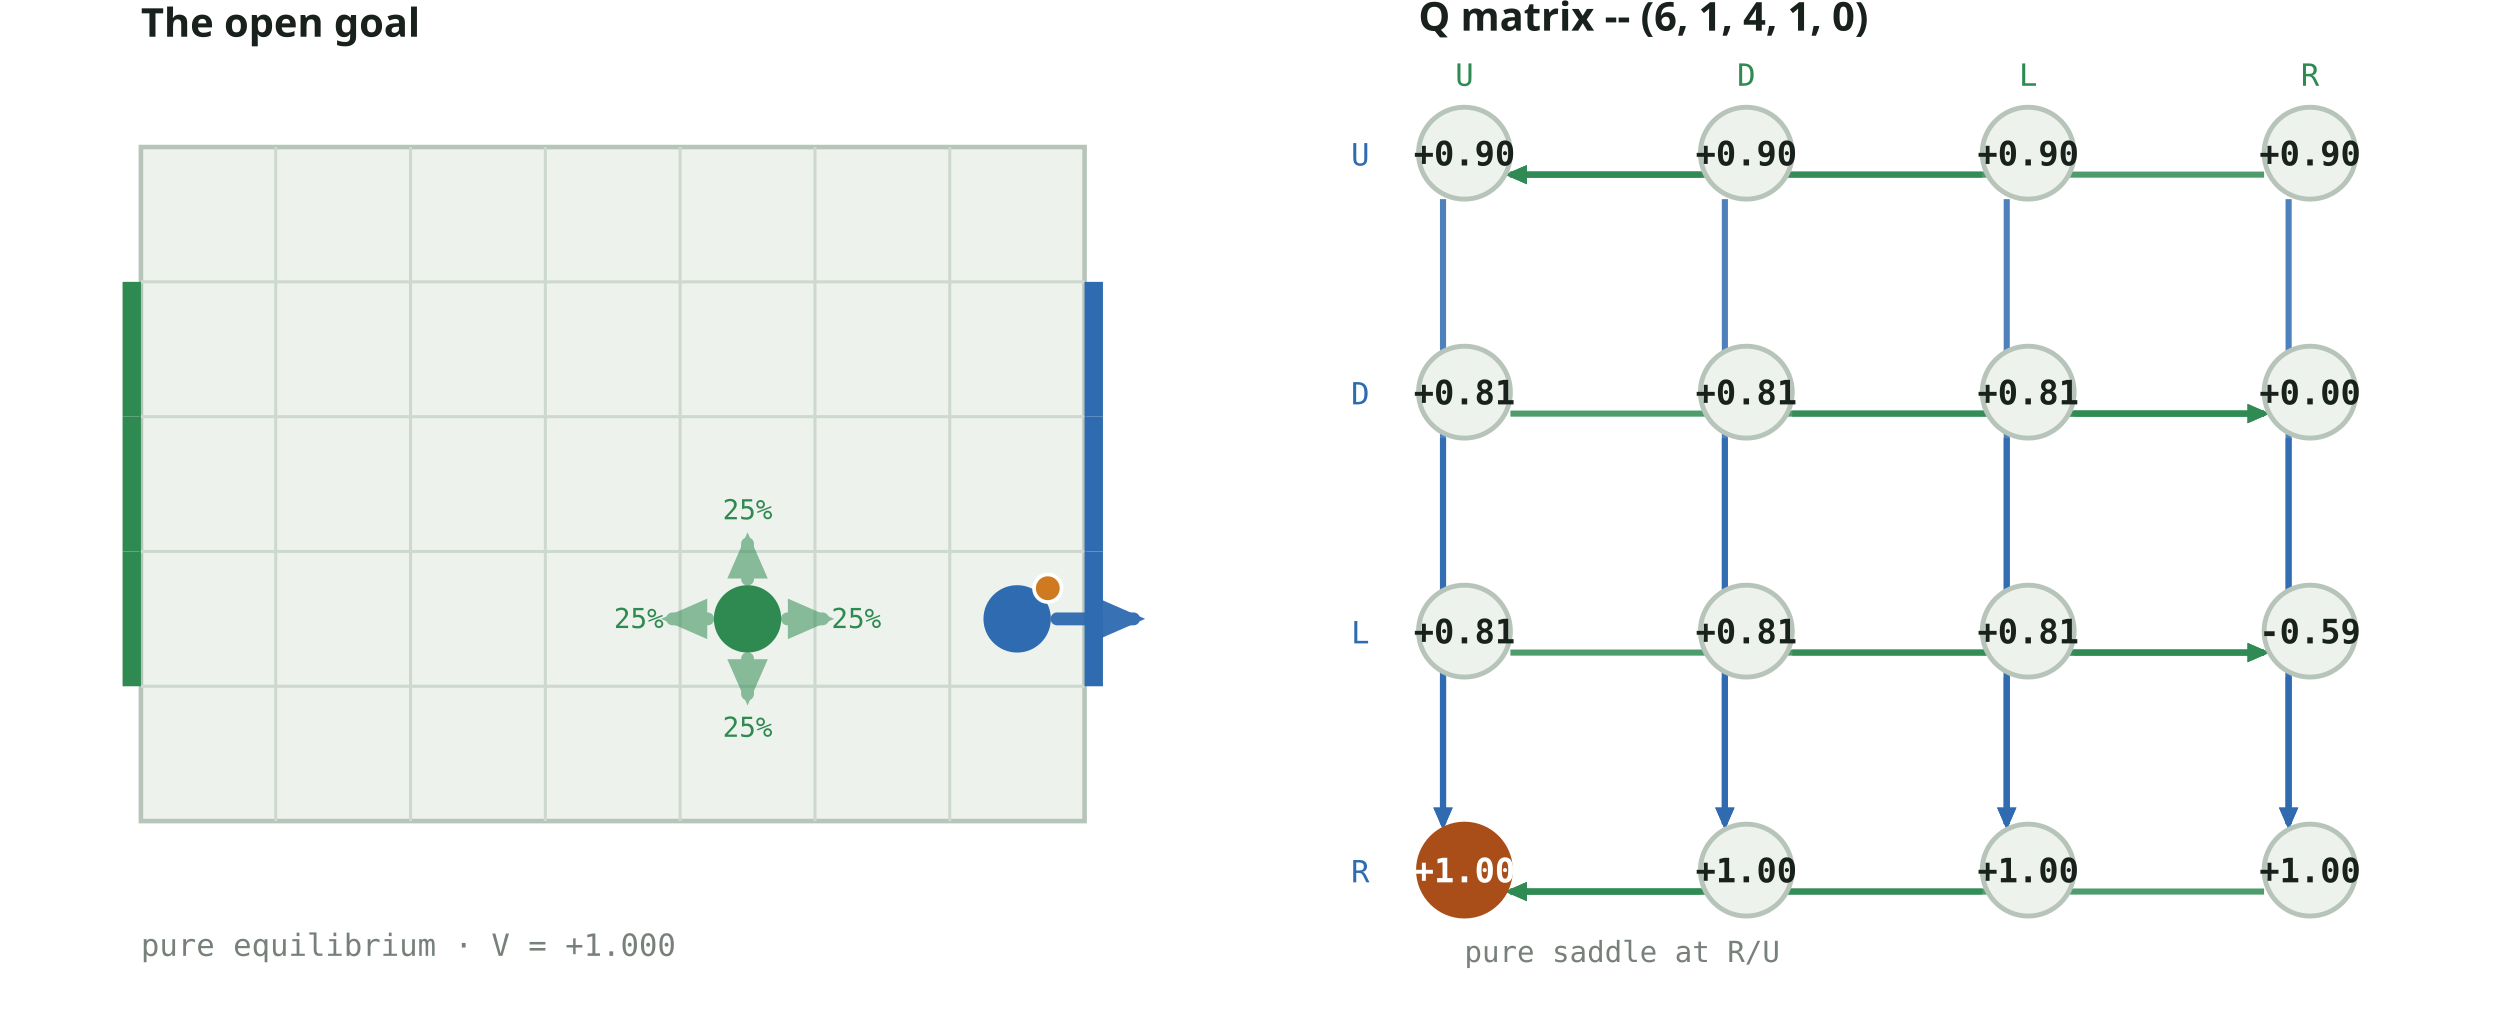
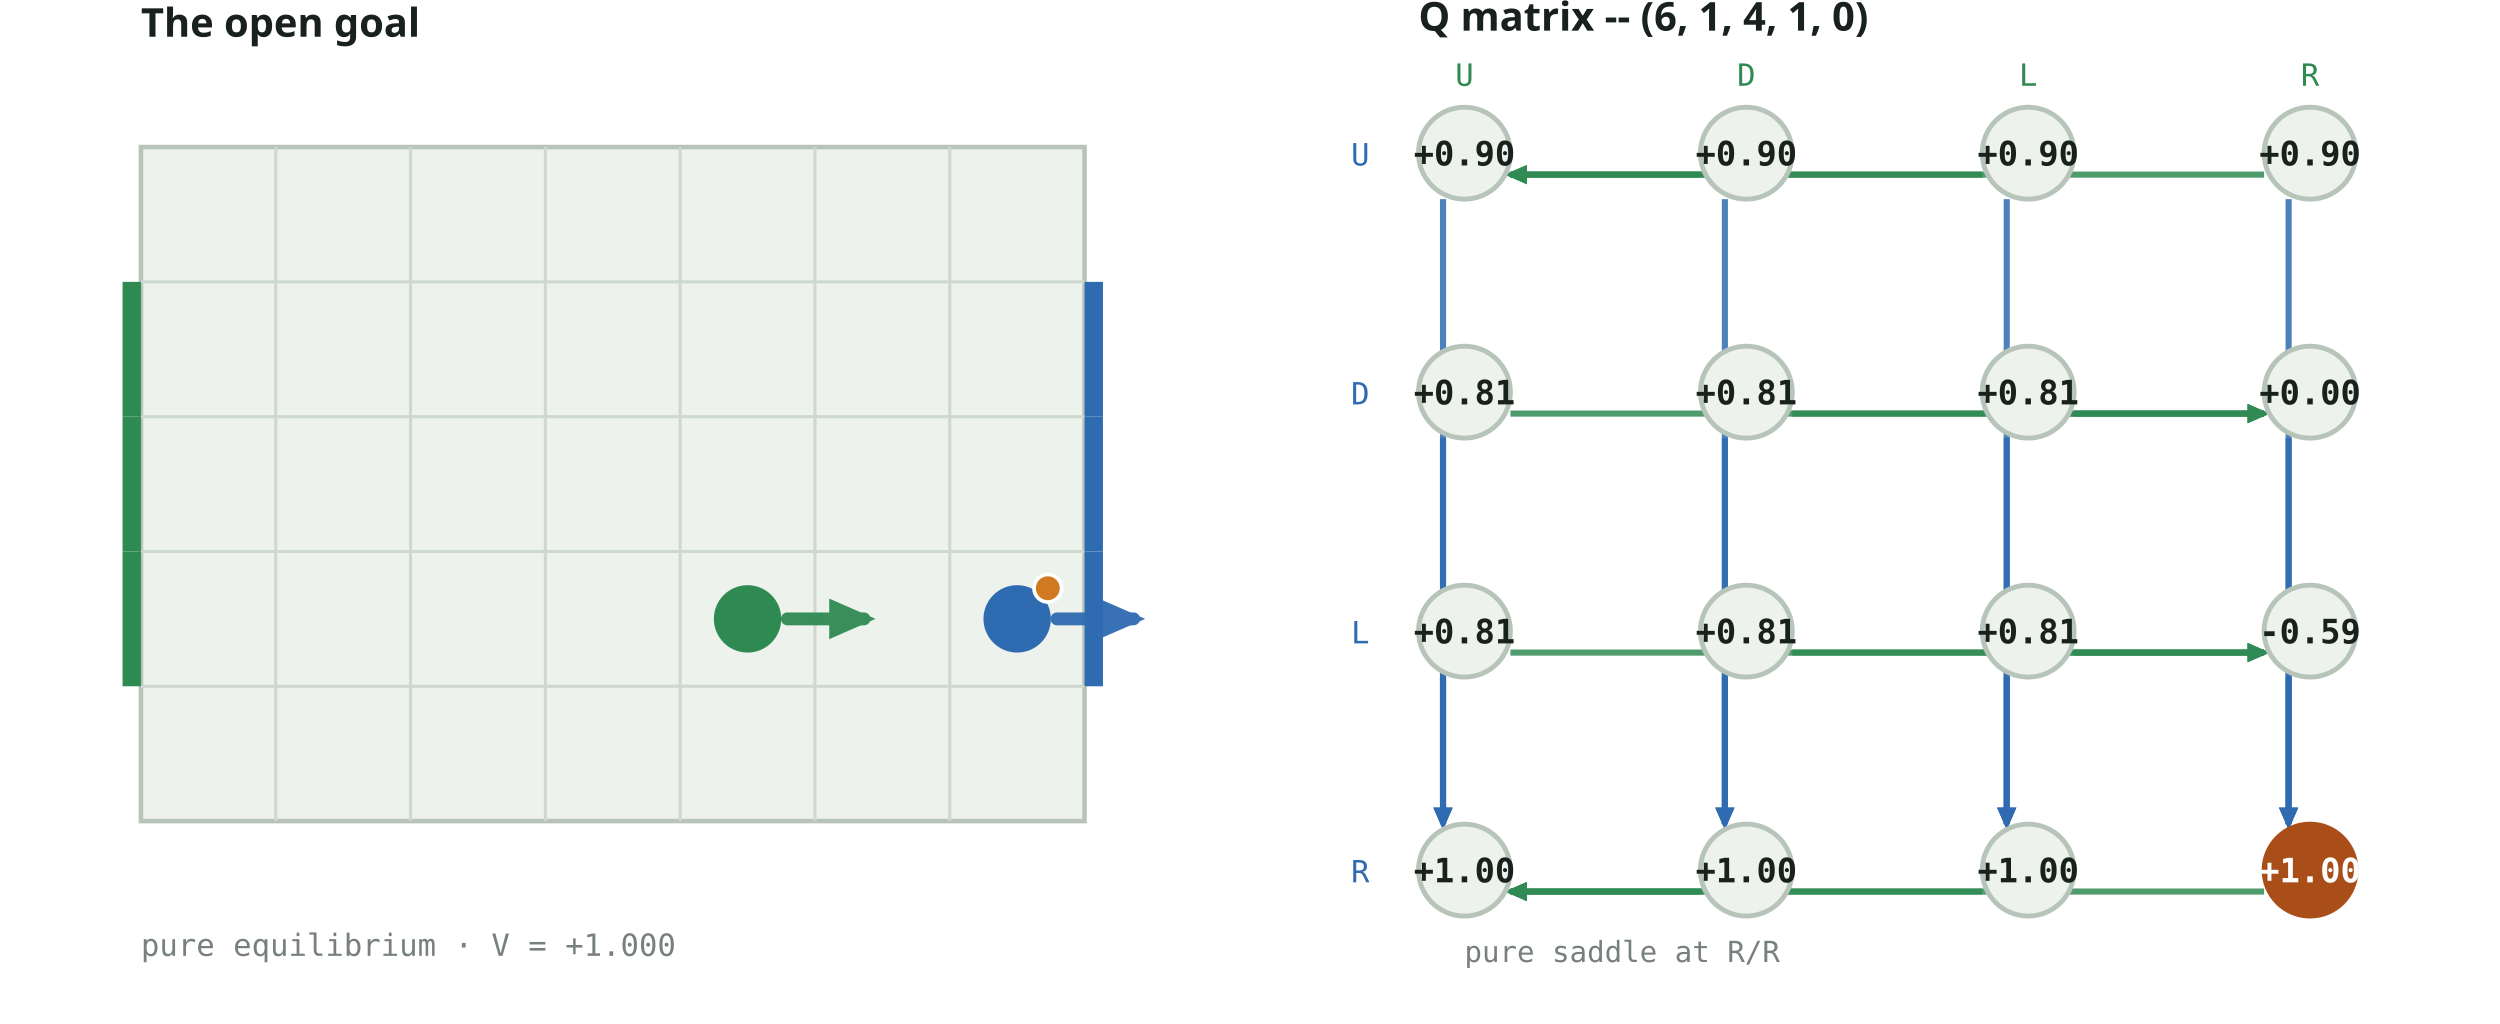
<svg xmlns="http://www.w3.org/2000/svg" viewBox="0 0 816 334" role="img" aria-label="panel">
  <g transform="translate(16.0 18.0)">
    <clipPath id="pnl0">
      <rect x="-16.0" y="-16.0" width="400.0" height="330.0" />
    </clipPath>
    <g clip-path="url(#pnl0)">
      <defs>
        <marker id="ah-2f6bb0" viewBox="0 0 8 8" refX="6" refY="4" markerWidth="3.6" markerHeight="3.6" orient="auto">
          <path d="M0 0.5 L8 4 L0 7.5 z" fill="var(--p0, #2f6bb0)" />
        </marker>
        <marker id="ah-2f8a52" viewBox="0 0 8 8" refX="6" refY="4" markerWidth="3.6" markerHeight="3.6" orient="auto">
          <path d="M0 0.5 L8 4 L0 7.5 z" fill="var(--p1, #2f8a52)" />
        </marker>
      </defs>
      <rect x="30" y="30" width="308" height="220" fill="var(--tint, #eef2ec)" stroke="var(--rule-strong, #b7c4b9)" stroke-width="1.5" />
      <line x1="74" y1="30" x2="74" y2="250" stroke="var(--rule, #cdd8ce)" stroke-width="1" />
      <line x1="118" y1="30" x2="118" y2="250" stroke="var(--rule, #cdd8ce)" stroke-width="1" />
      <line x1="162" y1="30" x2="162" y2="250" stroke="var(--rule, #cdd8ce)" stroke-width="1" />
      <line x1="206" y1="30" x2="206" y2="250" stroke="var(--rule, #cdd8ce)" stroke-width="1" />
      <line x1="250" y1="30" x2="250" y2="250" stroke="var(--rule, #cdd8ce)" stroke-width="1" />
      <line x1="294" y1="30" x2="294" y2="250" stroke="var(--rule, #cdd8ce)" stroke-width="1" />
      <line x1="30" y1="74" x2="338" y2="74" stroke="var(--rule, #cdd8ce)" stroke-width="1" />
      <line x1="30" y1="118" x2="338" y2="118" stroke="var(--rule, #cdd8ce)" stroke-width="1" />
      <line x1="30" y1="162" x2="338" y2="162" stroke="var(--rule, #cdd8ce)" stroke-width="1" />
      <line x1="30" y1="206" x2="338" y2="206" stroke="var(--rule, #cdd8ce)" stroke-width="1" />
      <rect x="24" y="162" width="6" height="44" fill="var(--p1, #2f8a52)" />
      <rect x="338" y="162" width="6" height="44" fill="var(--p0, #2f6bb0)" />
      <rect x="24" y="118" width="6" height="44" fill="var(--p1, #2f8a52)" />
      <rect x="338" y="118" width="6" height="44" fill="var(--p0, #2f6bb0)" />
      <rect x="24" y="74" width="6" height="44" fill="var(--p1, #2f8a52)" />
      <rect x="338" y="74" width="6" height="44" fill="var(--p0, #2f6bb0)" />
      <circle cx="316.0" cy="184.0" r="11" fill="var(--p0, #2f6bb0)" />
      <circle cx="228.0" cy="184.0" r="11" fill="var(--p1, #2f8a52)" />
      <circle cx="326.0" cy="174.0" r="4.5" fill="var(--ball, #cf7a20)" stroke="var(--paper, #ffffff)" stroke-width="1.2" />
      <line x1="329.0" y1="184.0" x2="354.0" y2="184.0" stroke="var(--p0, #2f6bb0)" stroke-width="4.2" stroke-linecap="round" opacity="0.95" marker-end="url(#ah-2f6bb0)" />
-       <line x1="228.0" y1="171.0" x2="228.0" y2="159.5" stroke="var(--p1, #2f8a52)" stroke-width="4.2" stroke-linecap="round" opacity="0.54" marker-end="url(#ah-2f8a52)" />
-       <text x="228.0" y="151.5" text-anchor="middle" font-family="ui-monospace,monospace" font-size="9" fill="var(--p1, #2f8a52)">25%</text>
-       <line x1="228.0" y1="197.0" x2="228.0" y2="208.5" stroke="var(--p1, #2f8a52)" stroke-width="4.2" stroke-linecap="round" opacity="0.54" marker-end="url(#ah-2f8a52)" />
-       <text x="228.0" y="222.5" text-anchor="middle" font-family="ui-monospace,monospace" font-size="9" fill="var(--p1, #2f8a52)">25%</text>
-       <line x1="215.0" y1="184.0" x2="203.5" y2="184.0" stroke="var(--p1, #2f8a52)" stroke-width="4.2" stroke-linecap="round" opacity="0.54" marker-end="url(#ah-2f8a52)" />
-       <text x="192.5" y="187.0" text-anchor="middle" font-family="ui-monospace,monospace" font-size="9" fill="var(--p1, #2f8a52)">25%</text>
-       <line x1="241.0" y1="184.0" x2="252.5" y2="184.0" stroke="var(--p1, #2f8a52)" stroke-width="4.2" stroke-linecap="round" opacity="0.54" marker-end="url(#ah-2f8a52)" />
-       <text x="263.5" y="187.0" text-anchor="middle" font-family="ui-monospace,monospace" font-size="9" fill="var(--p1, #2f8a52)">25%</text>
+       <line x1="241.0" y1="184.0" x2="266.0" y2="184.0" stroke="var(--p1, #2f8a52)" stroke-width="4.2" stroke-linecap="round" opacity="0.95" marker-end="url(#ah-2f8a52)" />
      <text x="30" y="294" font-family="ui-monospace,monospace" font-size="10" fill="var(--ink-faint, #77817a)">pure equilibrium · V = +1.000</text>
      <text x="30" y="-6" font-family="Barlow Semi Condensed,sans-serif" font-weight="600" font-size="13" fill="var(--ink, #19211c)">The open goal</text>
    </g>
  </g>
  <g transform="translate(432.0 16.0)">
    <clipPath id="pnl1">
      <rect x="-16.0" y="-16.0" width="400.0" height="334.0" />
    </clipPath>
    <g clip-path="url(#pnl1)">
      <text x="31" y="-6" font-family="Barlow Semi Condensed,sans-serif" font-weight="600" font-size="13" fill="var(--ink, #19211c)">Q matrix -- (6, 1, 4, 1, 0)</text>
      <defs>
        <marker id="ah-2f6bb0" viewBox="0 0 8 8" refX="6" refY="4" markerWidth="3.6" markerHeight="3.6" orient="auto">
          <path d="M0 0.5 L8 4 L0 7.5 z" fill="var(--p0, #2f6bb0)" />
        </marker>
        <marker id="ah-2f8a52" viewBox="0 0 8 8" refX="6" refY="4" markerWidth="3.6" markerHeight="3.6" orient="auto">
          <path d="M0 0.5 L8 4 L0 7.5 z" fill="var(--p1, #2f8a52)" />
        </marker>
      </defs>
      <text x="46" y="12" text-anchor="middle" font-family="ui-monospace,monospace" font-size="10" fill="var(--p1, #2f8a52)">U</text>
      <text x="138" y="12" text-anchor="middle" font-family="ui-monospace,monospace" font-size="10" fill="var(--p1, #2f8a52)">D</text>
      <text x="230" y="12" text-anchor="middle" font-family="ui-monospace,monospace" font-size="10" fill="var(--p1, #2f8a52)">L</text>
      <text x="322" y="12" text-anchor="middle" font-family="ui-monospace,monospace" font-size="10" fill="var(--p1, #2f8a52)">R</text>
      <text x="12" y="38" text-anchor="middle" font-family="ui-monospace,monospace" font-size="10" fill="var(--p0, #2f6bb0)">U</text>
      <text x="12" y="116" text-anchor="middle" font-family="ui-monospace,monospace" font-size="10" fill="var(--p0, #2f6bb0)">D</text>
      <text x="12" y="194" text-anchor="middle" font-family="ui-monospace,monospace" font-size="10" fill="var(--p0, #2f6bb0)">L</text>
      <text x="12" y="272" text-anchor="middle" font-family="ui-monospace,monospace" font-size="10" fill="var(--p0, #2f6bb0)">R</text>
      <line x1="39.0" y1="49.0" x2="39.0" y2="253.0" stroke="var(--p0, #2f6bb0)" stroke-width="2" marker-end="url(#ah-2f6bb0)" opacity=".85" />
      <line x1="39.0" y1="127.0" x2="39.0" y2="253.0" stroke="var(--p0, #2f6bb0)" stroke-width="2" marker-end="url(#ah-2f6bb0)" opacity=".85" />
      <line x1="39.0" y1="205.0" x2="39.0" y2="253.0" stroke="var(--p0, #2f6bb0)" stroke-width="2" marker-end="url(#ah-2f6bb0)" opacity=".85" />
      <line x1="131.0" y1="49.0" x2="131.0" y2="253.0" stroke="var(--p0, #2f6bb0)" stroke-width="2" marker-end="url(#ah-2f6bb0)" opacity=".85" />
      <line x1="131.0" y1="127.0" x2="131.0" y2="253.0" stroke="var(--p0, #2f6bb0)" stroke-width="2" marker-end="url(#ah-2f6bb0)" opacity=".85" />
      <line x1="131.0" y1="205.0" x2="131.0" y2="253.0" stroke="var(--p0, #2f6bb0)" stroke-width="2" marker-end="url(#ah-2f6bb0)" opacity=".85" />
      <line x1="223.0" y1="49.0" x2="223.0" y2="253.0" stroke="var(--p0, #2f6bb0)" stroke-width="2" marker-end="url(#ah-2f6bb0)" opacity=".85" />
      <line x1="223.0" y1="127.0" x2="223.0" y2="253.0" stroke="var(--p0, #2f6bb0)" stroke-width="2" marker-end="url(#ah-2f6bb0)" opacity=".85" />
      <line x1="223.0" y1="205.0" x2="223.0" y2="253.0" stroke="var(--p0, #2f6bb0)" stroke-width="2" marker-end="url(#ah-2f6bb0)" opacity=".85" />
      <line x1="315.0" y1="49.0" x2="315.0" y2="253.0" stroke="var(--p0, #2f6bb0)" stroke-width="2" marker-end="url(#ah-2f6bb0)" opacity=".85" />
      <line x1="315.0" y1="127.0" x2="315.0" y2="253.0" stroke="var(--p0, #2f6bb0)" stroke-width="2" marker-end="url(#ah-2f6bb0)" opacity=".85" />
      <line x1="315.0" y1="205.0" x2="315.0" y2="253.0" stroke="var(--p0, #2f6bb0)" stroke-width="2" marker-end="url(#ah-2f6bb0)" opacity=".85" />
      <line x1="123.0" y1="41.0" x2="61.0" y2="41.0" stroke="var(--p1, #2f8a52)" stroke-width="2" marker-end="url(#ah-2f8a52)" opacity=".85" />
      <line x1="215.0" y1="41.0" x2="61.0" y2="41.0" stroke="var(--p1, #2f8a52)" stroke-width="2" marker-end="url(#ah-2f8a52)" opacity=".85" />
      <line x1="307.0" y1="41.0" x2="61.0" y2="41.0" stroke="var(--p1, #2f8a52)" stroke-width="2" marker-end="url(#ah-2f8a52)" opacity=".85" />
      <line x1="61.0" y1="119.0" x2="307.0" y2="119.0" stroke="var(--p1, #2f8a52)" stroke-width="2" marker-end="url(#ah-2f8a52)" opacity=".85" />
      <line x1="153.0" y1="119.0" x2="307.0" y2="119.0" stroke="var(--p1, #2f8a52)" stroke-width="2" marker-end="url(#ah-2f8a52)" opacity=".85" />
      <line x1="245.0" y1="119.0" x2="307.0" y2="119.0" stroke="var(--p1, #2f8a52)" stroke-width="2" marker-end="url(#ah-2f8a52)" opacity=".85" />
      <line x1="61.0" y1="197.0" x2="307.0" y2="197.0" stroke="var(--p1, #2f8a52)" stroke-width="2" marker-end="url(#ah-2f8a52)" opacity=".85" />
      <line x1="153.0" y1="197.0" x2="307.0" y2="197.0" stroke="var(--p1, #2f8a52)" stroke-width="2" marker-end="url(#ah-2f8a52)" opacity=".85" />
      <line x1="245.0" y1="197.0" x2="307.0" y2="197.0" stroke="var(--p1, #2f8a52)" stroke-width="2" marker-end="url(#ah-2f8a52)" opacity=".85" />
      <line x1="123.0" y1="275.0" x2="61.0" y2="275.0" stroke="var(--p1, #2f8a52)" stroke-width="2" marker-end="url(#ah-2f8a52)" opacity=".85" />
      <line x1="215.0" y1="275.0" x2="61.0" y2="275.0" stroke="var(--p1, #2f8a52)" stroke-width="2" marker-end="url(#ah-2f8a52)" opacity=".85" />
      <line x1="307.0" y1="275.0" x2="61.0" y2="275.0" stroke="var(--p1, #2f8a52)" stroke-width="2" marker-end="url(#ah-2f8a52)" opacity=".85" />
      <circle cx="46.0" cy="34.0" r="15" fill="var(--tint, #eef2ec)" stroke="var(--rule-strong, #b7c4b9)" stroke-width="1.6" />
      <text x="46.0" y="38.0" text-anchor="middle" font-family="ui-monospace,monospace" font-weight="600" font-size="11" fill="var(--ink, #19211c)">+0.90</text>
      <circle cx="138.0" cy="34.0" r="15" fill="var(--tint, #eef2ec)" stroke="var(--rule-strong, #b7c4b9)" stroke-width="1.6" />
      <text x="138.0" y="38.0" text-anchor="middle" font-family="ui-monospace,monospace" font-weight="600" font-size="11" fill="var(--ink, #19211c)">+0.90</text>
      <circle cx="230.0" cy="34.0" r="15" fill="var(--tint, #eef2ec)" stroke="var(--rule-strong, #b7c4b9)" stroke-width="1.6" />
      <text x="230.0" y="38.0" text-anchor="middle" font-family="ui-monospace,monospace" font-weight="600" font-size="11" fill="var(--ink, #19211c)">+0.90</text>
      <circle cx="322.0" cy="34.0" r="15" fill="var(--tint, #eef2ec)" stroke="var(--rule-strong, #b7c4b9)" stroke-width="1.6" />
      <text x="322.0" y="38.0" text-anchor="middle" font-family="ui-monospace,monospace" font-weight="600" font-size="11" fill="var(--ink, #19211c)">+0.90</text>
      <circle cx="46.0" cy="112.0" r="15" fill="var(--tint, #eef2ec)" stroke="var(--rule-strong, #b7c4b9)" stroke-width="1.6" />
      <text x="46.0" y="116.0" text-anchor="middle" font-family="ui-monospace,monospace" font-weight="600" font-size="11" fill="var(--ink, #19211c)">+0.81</text>
      <circle cx="138.0" cy="112.0" r="15" fill="var(--tint, #eef2ec)" stroke="var(--rule-strong, #b7c4b9)" stroke-width="1.6" />
      <text x="138.0" y="116.0" text-anchor="middle" font-family="ui-monospace,monospace" font-weight="600" font-size="11" fill="var(--ink, #19211c)">+0.81</text>
      <circle cx="230.0" cy="112.0" r="15" fill="var(--tint, #eef2ec)" stroke="var(--rule-strong, #b7c4b9)" stroke-width="1.6" />
      <text x="230.0" y="116.0" text-anchor="middle" font-family="ui-monospace,monospace" font-weight="600" font-size="11" fill="var(--ink, #19211c)">+0.81</text>
      <circle cx="322.0" cy="112.0" r="15" fill="var(--tint, #eef2ec)" stroke="var(--rule-strong, #b7c4b9)" stroke-width="1.6" />
      <text x="322.0" y="116.0" text-anchor="middle" font-family="ui-monospace,monospace" font-weight="600" font-size="11" fill="var(--ink, #19211c)">+0.00</text>
      <circle cx="46.0" cy="190.0" r="15" fill="var(--tint, #eef2ec)" stroke="var(--rule-strong, #b7c4b9)" stroke-width="1.6" />
      <text x="46.0" y="194.0" text-anchor="middle" font-family="ui-monospace,monospace" font-weight="600" font-size="11" fill="var(--ink, #19211c)">+0.81</text>
      <circle cx="138.0" cy="190.0" r="15" fill="var(--tint, #eef2ec)" stroke="var(--rule-strong, #b7c4b9)" stroke-width="1.6" />
      <text x="138.0" y="194.0" text-anchor="middle" font-family="ui-monospace,monospace" font-weight="600" font-size="11" fill="var(--ink, #19211c)">+0.81</text>
      <circle cx="230.0" cy="190.0" r="15" fill="var(--tint, #eef2ec)" stroke="var(--rule-strong, #b7c4b9)" stroke-width="1.6" />
      <text x="230.0" y="194.0" text-anchor="middle" font-family="ui-monospace,monospace" font-weight="600" font-size="11" fill="var(--ink, #19211c)">+0.81</text>
      <circle cx="322.0" cy="190.0" r="15" fill="var(--tint, #eef2ec)" stroke="var(--rule-strong, #b7c4b9)" stroke-width="1.6" />
      <text x="322.0" y="194.0" text-anchor="middle" font-family="ui-monospace,monospace" font-weight="600" font-size="11" fill="var(--ink, #19211c)">-0.59</text>
-       <circle cx="46.0" cy="268.0" r="15" fill="#a94e18" stroke="#a94e18" stroke-width="1.6" />
-       <text x="46.0" y="272.0" text-anchor="middle" font-family="ui-monospace,monospace" font-weight="600" font-size="11" fill="var(--paper, #ffffff)">+1.00</text>
+       <circle cx="46.0" cy="268.0" r="15" fill="var(--tint, #eef2ec)" stroke="var(--rule-strong, #b7c4b9)" stroke-width="1.6" />
+       <text x="46.0" y="272.0" text-anchor="middle" font-family="ui-monospace,monospace" font-weight="600" font-size="11" fill="var(--ink, #19211c)">+1.00</text>
      <circle cx="138.0" cy="268.0" r="15" fill="var(--tint, #eef2ec)" stroke="var(--rule-strong, #b7c4b9)" stroke-width="1.6" />
      <text x="138.0" y="272.0" text-anchor="middle" font-family="ui-monospace,monospace" font-weight="600" font-size="11" fill="var(--ink, #19211c)">+1.00</text>
      <circle cx="230.0" cy="268.0" r="15" fill="var(--tint, #eef2ec)" stroke="var(--rule-strong, #b7c4b9)" stroke-width="1.6" />
      <text x="230.0" y="272.0" text-anchor="middle" font-family="ui-monospace,monospace" font-weight="600" font-size="11" fill="var(--ink, #19211c)">+1.00</text>
-       <circle cx="322.0" cy="268.0" r="15" fill="var(--tint, #eef2ec)" stroke="var(--rule-strong, #b7c4b9)" stroke-width="1.6" />
-       <text x="322.0" y="272.0" text-anchor="middle" font-family="ui-monospace,monospace" font-weight="600" font-size="11" fill="var(--ink, #19211c)">+1.00</text>
-       <text x="46" y="298" font-family="ui-monospace,monospace" font-size="9.5" fill="var(--ink-faint, #77817a)">pure saddle at R/U</text>
+       <circle cx="322.0" cy="268.0" r="15" fill="#a94e18" stroke="#a94e18" stroke-width="1.6" />
+       <text x="322.0" y="272.0" text-anchor="middle" font-family="ui-monospace,monospace" font-weight="600" font-size="11" fill="var(--paper, #ffffff)">+1.00</text>
+       <text x="46" y="298" font-family="ui-monospace,monospace" font-size="9.5" fill="var(--ink-faint, #77817a)">pure saddle at R/R</text>
    </g>
  </g>
</svg>
